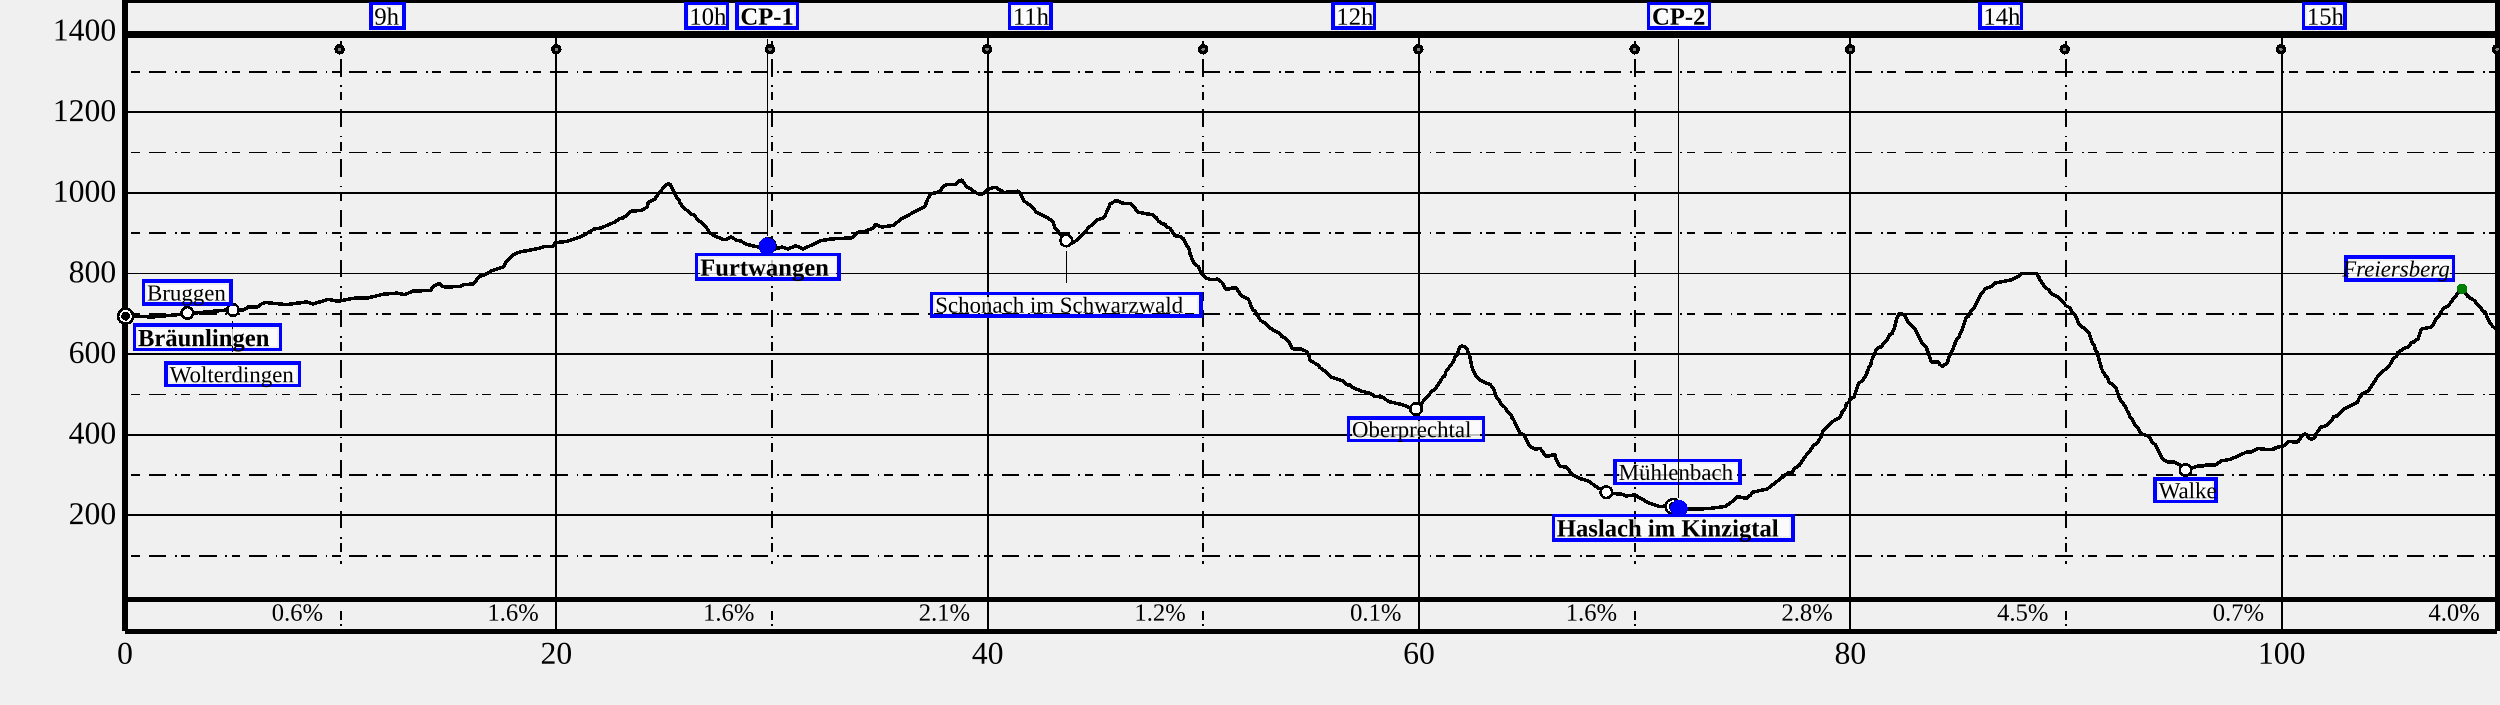
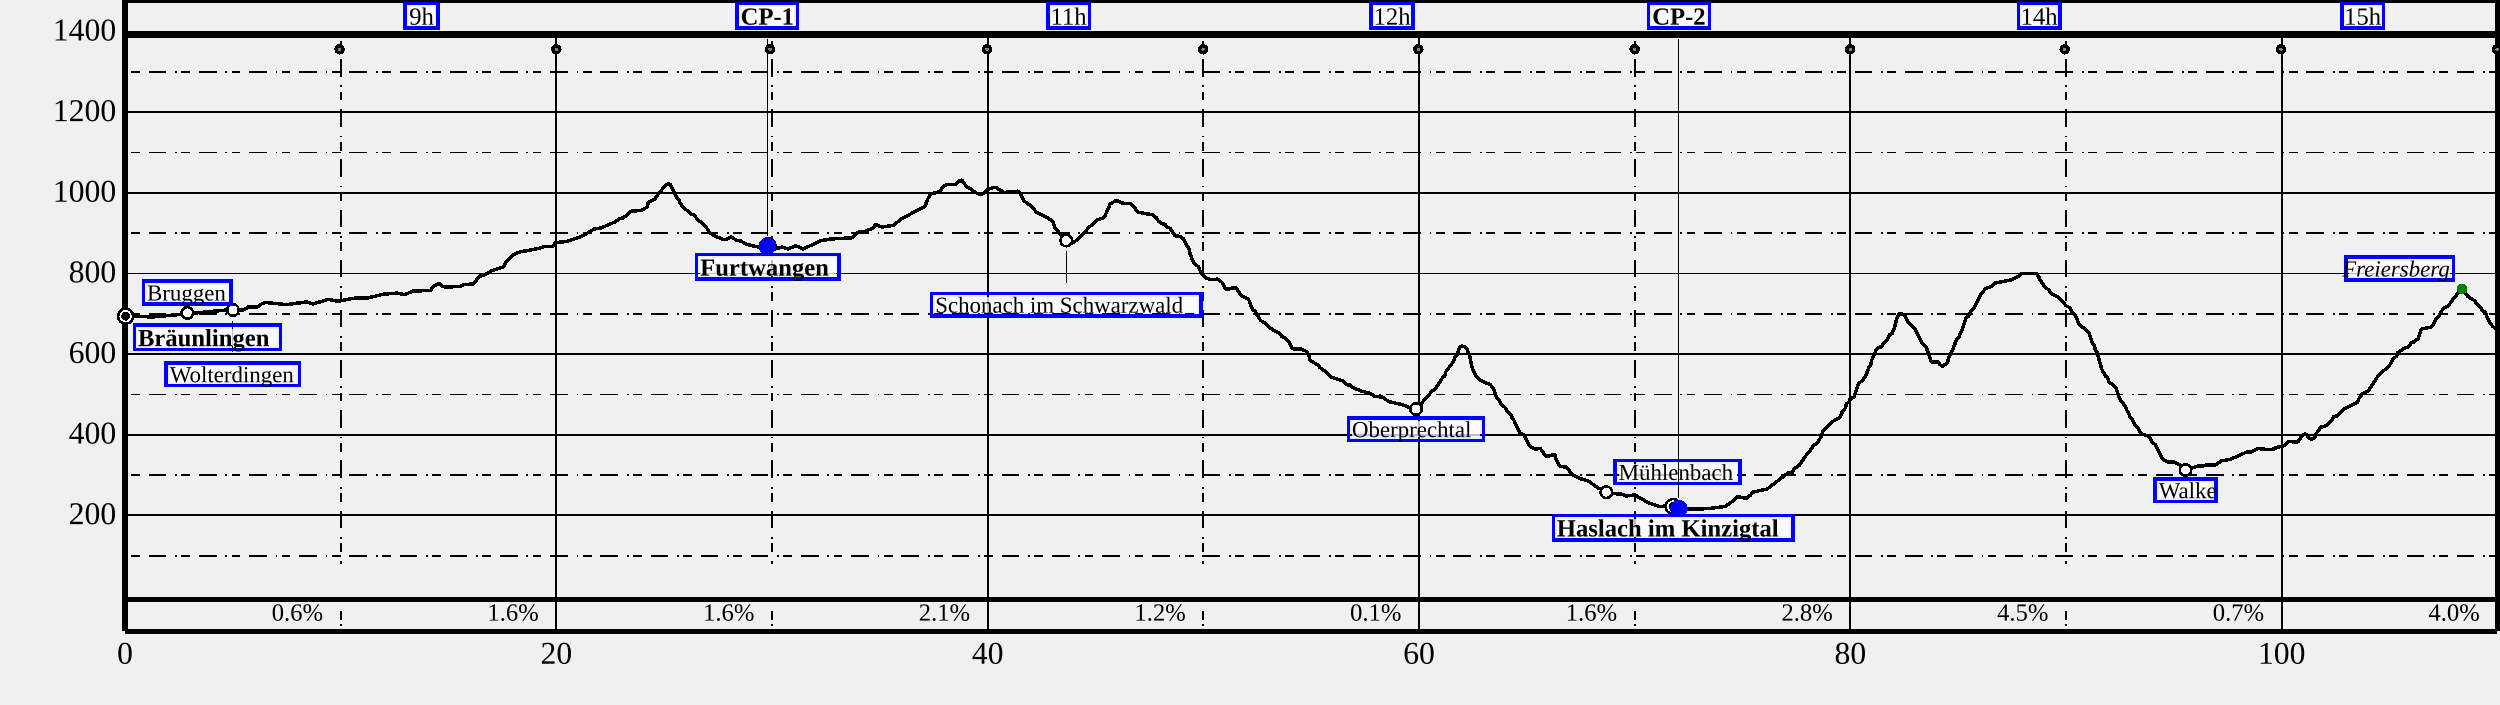
<svg xmlns="http://www.w3.org/2000/svg" height="400" width="1420">
  <g font-size="18" id="world" shape-rendering="crispEdges">
    <g id="BG" />
    <g id="SB" transform="translate(71 360)">
      <text text-anchor="middle" x="0" y="17">
0
</text>
      <text text-anchor="middle" x="245" y="17">
20
</text>
      <text text-anchor="middle" x="490" y="17">
40
</text>
      <text text-anchor="middle" x="735" y="17">
60
</text>
      <text text-anchor="middle" x="980" y="17">
80
</text>
      <text text-anchor="middle" x="1225" y="17">
100
</text>
    </g>
    <g id="SD" transform="translate(71 0)">
      <path d="M0,0 L1347.5,0" stroke="black" stroke-width="3" />
      <path d="M0,0 L0,358.5" stroke="black" stroke-width="3" />
      <path d="M0,358.5 L1347.5,358.5" stroke="black" stroke-width="3" />
      <path d="M1347.5,0 L1347.5,358.5" stroke="black" stroke-width="3" />
      <path d="M0,358.5 L1347.5,358.5" stroke="black" stroke-width="1" />
      <path d="M0,20 L0,358.5" stroke="black" stroke-width="1" />
      <path d="M245,20 L245,358.5" stroke="black" stroke-width="1" />
      <path d="M490,20 L490,358.5" stroke="black" stroke-width="1" />
      <path d="M735,20 L735,358.5" stroke="black" stroke-width="1" />
      <path d="M980,20 L980,358.5" stroke="black" stroke-width="1" />
      <path d="M1225,20 L1225,358.5" stroke="black" stroke-width="1" />
      <path d="M122.5,20 L122.5,320.5" stroke="black" stroke-dasharray="1.0,2.5,5.0,5.0,10.0,5.0" />
      <path d="M367.5,20 L367.5,320.5" stroke="black" stroke-dasharray="1.0,2.5,5.0,5.0,10.0,5.0" />
      <path d="M612.5,20 L612.5,320.5" stroke="black" stroke-dasharray="1.0,2.5,5.0,5.0,10.0,5.0" />
      <path d="M857.5,20 L857.5,320.5" stroke="black" stroke-dasharray="1.0,2.5,5.0,5.0,10.0,5.0" />
      <path d="M1102.5,20 L1102.5,320.5" stroke="black" stroke-dasharray="1.0,2.5,5.0,5.0,10.0,5.0" />
      <path d="M1347.5,20 L1347.5,320.5" stroke="black" stroke-dasharray="1.0,2.5,5.0,5.0,10.0,5.0" />
      <path d="M0,292.714 L1347.5,292.714" stroke="black" stroke-width="1" />
      <path d="M0,246.929 L1347.5,246.929" stroke="black" stroke-width="1" />
      <path d="M0,201.143 L1347.5,201.143" stroke="black" stroke-width="1" />
      <path d="M0,155.357 L1347.5,155.357" stroke="black" stroke-width="1" />
      <path d="M0,109.571 L1347.5,109.571" stroke="black" stroke-width="1" />
      <path d="M0,63.786 L1347.5,63.786" stroke="black" stroke-width="1" />
      <path d="M0,18 L1347.5,18" stroke="black" stroke-width="1" />
      <path d="M0,315.607 L1347.5,315.607" stroke="black" stroke-dasharray="1.0,2.5,5.0,5.0,10.0,5.0" />
      <path d="M0,269.821 L1347.5,269.821" stroke="black" stroke-dasharray="1.0,2.5,5.0,5.0,10.0,5.0" />
      <path d="M0,224.036 L1347.5,224.036" stroke="black" stroke-dasharray="1.0,2.5,5.0,5.0,10.0,5.0" />
      <path d="M0,178.25 L1347.5,178.25" stroke="black" stroke-dasharray="1.0,2.5,5.0,5.0,10.0,5.0" />
      <path d="M0,132.464 L1347.5,132.464" stroke="black" stroke-dasharray="1.0,2.5,5.0,5.0,10.0,5.0" />
      <path d="M0,86.679 L1347.5,86.679" stroke="black" stroke-dasharray="1.0,2.5,5.0,5.0,10.0,5.0" />
      <path d="M0,40.893 L1347.5,40.893" stroke="black" stroke-dasharray="1.0,2.5,5.0,5.0,10.0,5.0" />
      <path d="M0,20 L1347.5,20" stroke="black" stroke-width="3" />
      <text font-size="14" text-anchor="end" x="112.5" y="352.5">
0.6%
</text>
      <text font-size="14" text-anchor="end" x="235" y="352.5">
1.6%
</text>
      <text font-size="14" text-anchor="end" x="357.5" y="352.5">
1.6%
</text>
      <text font-size="14" text-anchor="end" x="480" y="352.5">
2.1%
</text>
      <text font-size="14" text-anchor="end" x="602.5" y="352.5">
1.2%
</text>
      <text font-size="14" text-anchor="end" x="725" y="352.5">
0.1%
</text>
      <text font-size="14" text-anchor="end" x="847.5" y="352.5">
1.6%
</text>
      <text font-size="14" text-anchor="end" x="970" y="352.5">
2.8%
</text>
      <text font-size="14" text-anchor="end" x="1092.5" y="352.5">
4.5%
</text>
      <text font-size="14" text-anchor="end" x="1215" y="352.5">
0.7%
</text>
      <text font-size="14" text-anchor="end" x="1337.5" y="352.5">
4.0%
</text>
      <path d="M122.5,355.5 L122.5,340.5" stroke="black" stroke-dasharray="1.0,2.5,5.0,5.0,10.0,5.0" />
      <path d="M367.5,355.5 L367.5,340.5" stroke="black" stroke-dasharray="1.0,2.5,5.0,5.0,10.0,5.0" />
      <path d="M612.5,355.5 L612.5,340.5" stroke="black" stroke-dasharray="1.0,2.5,5.0,5.0,10.0,5.0" />
      <path d="M857.5,355.5 L857.5,340.5" stroke="black" stroke-dasharray="1.0,2.5,5.0,5.0,10.0,5.0" />
      <path d="M1102.5,355.5 L1102.5,340.5" stroke="black" stroke-dasharray="1.0,2.5,5.0,5.0,10.0,5.0" />
      <path d="M1347.5,355.5 L1347.5,340.5" stroke="black" stroke-dasharray="1.0,2.5,5.0,5.0,10.0,5.0" />
      <path d="M0,340.5 L1347.5,340.5" stroke="black" stroke-width="3" />
      <path d="M0.0,179.6 L16.2,180.0 L58.5,176.0 L67.0,176.2 L70.4,174.2 L75.1,174.4 L78.1,172.3 L79.8,171.8 L91.5,173.0 L103.3,171.5 L106.9,172.6 L115.5,170.0 L120.9,171.1 L130.0,169.4 L137.9,169.2 L146.9,167.1 L154.4,166.5 L159.0,167.4 L163.4,165.3 L173.4,165.0 L175.2,162.7 L177.9,161.2 L178.9,161.3 L180.2,162.8 L183.1,163.0 L190.3,162.7 L193.1,161.5 L198.0,161.4 L201.3,156.7 L203.3,156.6 L208.7,153.6 L215.3,151.5 L216.0,149.3 L216.8,148.2 L220.9,144.5 L224.3,143.1 L235.1,141.1 L238.0,140.0 L243.0,140.0 L244.5,137.8 L251.0,137.1 L259.0,134.5 L266.5,130.1 L270.3,129.5 L278.2,126.1 L280.9,124.2 L283.2,123.7 L287.3,120.0 L293.5,119.5 L296.6,117.5 L297.2,115.1 L300.9,113.0 L303.4,109.4 L307.3,105.1 L308.4,104.6 L309.6,104.6 L313.8,112.8 L314.6,113.4 L315.3,115.4 L317.1,117.9 L320.5,120.5 L320.9,121.3 L323.3,122.2 L326.1,125.9 L326.9,125.9 L330.2,129.2 L332.2,132.5 L333.7,133.0 L334.5,133.9 L340.2,136.1 L341.5,136.1 L344.3,134.5 L347.3,136.5 L349.8,136.9 L352.6,138.6 L358.6,140.1 L362.0,140.5 L365.1,140.0 L369.2,141.4 L373.4,140.3 L376.7,141.4 L381.0,139.6 L385.3,141.4 L394.9,136.8 L401.2,135.7 L413.0,135.1 L416.5,131.9 L419.2,131.8 L425.3,129.4 L426.3,127.3 L429.8,129.0 L436.8,127.9 L440.4,124.6 L454.4,117.2 L455.7,113.5 L457.6,110.1 L462.4,109.0 L465.1,105.8 L466.6,104.8 L471.4,104.9 L473.9,102.8 L475.4,102.3 L478.1,106.2 L480.2,107.0 L482.8,109.2 L485.2,110.4 L487.7,110.0 L490.3,107.5 L493.5,106.4 L494.5,106.4 L499.4,109.3 L507.2,108.6 L508.0,109.1 L510.8,114.3 L515.1,117.2 L517.6,120.5 L523.8,123.5 L527.0,125.9 L528.3,129.8 L530.2,131.7 L530.5,132.5 L534.8,136.9 L537.4,138.2 L540.8,136.4 L547.4,129.3 L552.2,124.9 L556.1,123.6 L558.8,117.9 L559.3,115.9 L562.5,114.2 L563.5,113.9 L566.0,115.3 L571.5,115.8 L575.6,120.6 L583.8,122.0 L585.9,123.8 L586.9,125.5 L589.2,127.1 L590.7,127.4 L591.5,129.0 L593.4,129.5 L596.4,133.9 L599.5,134.3 L600.7,135.5 L601.1,135.3 L602.8,139.1 L604.4,141.4 L604.9,144.1 L607.2,149.6 L609.6,151.4 L611.0,154.5 L612.4,156.4 L614.1,158.0 L616.7,158.7 L620.6,158.6 L623.1,160.4 L625.0,164.0 L625.7,164.5 L630.7,163.1 L634.2,168.0 L637.6,169.6 L638.5,170.8 L640.3,175.5 L641.8,176.8 L645.0,182.0 L647.7,183.6 L651.7,187.3 L655.6,189.3 L657.0,191.0 L659.4,192.3 L660.8,193.7 L662.6,197.2 L663.5,198.1 L667.8,198.1 L671.0,199.6 L672.3,201.5 L673.1,204.4 L673.5,204.9 L678.0,207.6 L678.4,208.6 L682.2,211.2 L684.9,214.2 L691.7,216.3 L694.1,218.5 L696.0,218.8 L697.2,220.1 L702.6,222.3 L706.5,223.1 L709.9,225.1 L714.5,225.6 L717.7,228.1 L725.4,229.8 L730.5,231.9 L734.6,231.4 L735.7,230.6 L737.5,227.7 L740.1,224.7 L742.7,222.0 L744.0,221.3 L748.3,214.6 L749.7,213.4 L750.2,211.2 L754.5,205.4 L755.8,202.1 L756.3,202.1 L758.0,197.5 L759.3,196.5 L761.4,197.3 L762.4,198.5 L763.9,202.7 L765.2,209.0 L767.1,213.2 L769.9,216.0 L775.6,218.6 L777.2,220.5 L778.7,225.1 L779.5,226.4 L780.7,227.3 L781.5,229.3 L783.9,231.5 L785.3,234.0 L787.5,236.2 L787.9,237.4 L788.5,237.9 L792.3,245.8 L794.7,247.1 L797.5,252.7 L798.2,253.2 L798.4,254.0 L801.3,255.1 L803.9,254.7 L806.4,258.4 L807.8,259.3 L812.1,257.9 L813.0,261.3 L814.9,264.8 L818.8,265.4 L822.3,269.8 L826.3,271.8 L831.0,273.1 L836.5,277.0 L844.3,280.3 L849.6,280.6 L852.8,281.7 L857.5,281.1 L865.7,285.8 L871.9,287.7 L875.9,287.3 L885.4,289.2 L899.5,288.9 L909.0,287.6 L912.8,284.9 L915.7,282.0 L920.8,283.1 L923.4,281.2 L924.1,279.8 L924.7,279.5 L932.7,277.8 L944.6,268.6 L946.9,268.5 L948.3,266.1 L951.0,264.3 L954.6,259.0 L958.2,254.6 L958.6,253.4 L961.4,251.4 L963.2,248.3 L964.5,244.6 L971.1,238.5 L973.9,237.4 L975.1,235.1 L975.3,234.1 L977.2,231.7 L977.8,229.2 L979.1,228.5 L979.7,226.9 L982.1,225.4 L984.8,217.5 L987.0,216.3 L989.2,212.3 L990.5,208.6 L991.5,207.4 L992.2,204.4 L994.1,200.4 L994.8,198.3 L996.5,197.1 L997.1,197.3 L998.3,196.1 L998.6,195.1 L1000.8,193.4 L1002.6,189.8 L1003.8,189.5 L1004.3,187.6 L1004.9,186.6 L1006.6,180.2 L1007.8,178.2 L1009.3,178.2 L1011.0,179.4 L1012.8,183.0 L1016.6,186.8 L1020.4,194.4 L1023.1,197.2 L1025.7,204.9 L1026.0,205.5 L1030.1,205.5 L1030.9,207.1 L1032.5,208.2 L1035.2,205.7 L1035.8,203.4 L1037.3,200.4 L1039.4,195.5 L1039.6,194.5 L1041.0,191.9 L1042.0,191.5 L1042.2,189.9 L1043.2,188.0 L1045.8,180.4 L1046.9,179.8 L1048.7,176.3 L1050.0,175.3 L1054.1,167.0 L1055.4,165.6 L1057.0,163.8 L1060.5,162.6 L1061.9,160.9 L1071.5,158.9 L1075.9,156.7 L1077.3,155.3 L1085.8,155.3 L1087.0,157.2 L1087.6,158.8 L1090.5,163.1 L1092.5,164.5 L1094.7,167.2 L1098.1,168.7 L1102.6,173.7 L1104.9,174.9 L1106.1,177.8 L1106.9,177.9 L1108.4,180.3 L1109.9,184.3 L1111.5,185.8 L1112.7,186.0 L1115.5,189.1 L1116.6,192.5 L1118.0,195.8 L1118.4,195.8 L1119.4,199.6 L1119.9,199.6 L1122.7,209.3 L1123.6,211.5 L1123.9,211.5 L1125.3,214.1 L1125.8,214.1 L1126.9,216.8 L1130.8,220.3 L1131.3,221.3 L1131.7,223.2 L1133.8,228.2 L1135.2,229.2 L1135.4,230.2 L1136.2,230.6 L1137.0,233.0 L1137.8,234.0 L1138.9,236.8 L1140.0,237.8 L1140.9,239.9 L1142.6,242.7 L1143.1,242.7 L1143.8,244.3 L1145.6,246.4 L1149.8,247.9 L1151.4,251.3 L1153.2,252.5 L1157.3,260.6 L1160.1,262.4 L1164.1,262.4 L1167.0,264.0 L1168.3,265.8 L1171.1,266.7 L1178.4,264.4 L1179.8,264.8 L1182.0,264.1 L1187.5,264.0 L1190.9,261.7 L1195.9,260.9 L1205.2,256.7 L1207.6,256.9 L1211.5,254.7 L1217.3,255.4 L1221.1,255.0 L1221.6,254.2 L1226.6,253.1 L1229.1,250.8 L1233.7,251.1 L1234.4,250.7 L1236.3,247.7 L1238.1,246.6 L1238.6,246.5 L1241.2,249.4 L1243.0,249.2 L1244.0,248.4 L1244.3,246.7 L1247.3,242.6 L1250.4,241.8 L1253.7,238.5 L1254.3,236.8 L1256.7,236.1 L1260.2,232.4 L1268.2,228.3 L1268.8,226.5 L1270.8,223.7 L1274.4,221.8 L1279.6,213.7 L1282.2,210.9 L1285.0,209.1 L1287.0,206.4 L1288.0,204.2 L1290.2,202.3 L1290.9,200.2 L1295.2,197.5 L1296.5,197.4 L1299.0,194.4 L1300.0,194.4 L1302.6,192.2 L1303.9,187.9 L1305.1,186.7 L1309.4,185.9 L1310.9,184.6 L1312.4,181.6 L1314.1,179.9 L1316.7,175.2 L1319.6,173.8 L1323.1,168.8 L1323.6,168.8 L1324.6,167.1 L1326.8,165.0 L1327.8,165.1 L1330.7,168.3 L1334.6,170.8 L1335.4,172.4 L1337.8,174.5 L1339.3,176.7 L1340.4,177.1 L1343.2,183.3 L1343.6,183.3 L1344.7,185.3 L1347.4,187.1" fill="transparent" id="track" stroke="black" stroke-linejoin="miter" stroke-miterlimit="1" stroke-width="2" />
      <g>
        <g>
          <circle cx="1347.356" cy="28" fill="Gray" id="user-step" r="2" stroke="black" stroke-width="2" />
        </g>
        <g>
          <circle cx="1224.571" cy="28" fill="Gray" id="user-step" r="2" stroke="black" stroke-width="2" />
        </g>
        <g>
          <circle cx="1101.756" cy="28" fill="Gray" id="user-step" r="2" stroke="black" stroke-width="2" />
        </g>
        <g>
          <circle cx="979.934" cy="28" fill="Gray" id="user-step" r="2" stroke="black" stroke-width="2" />
        </g>
        <g>
          <circle cx="857.456" cy="28" fill="Gray" id="user-step" r="2" stroke="black" stroke-width="2" />
        </g>
        <g>
          <circle cx="734.584" cy="28" fill="Gray" id="user-step" r="2" stroke="black" stroke-width="2" />
        </g>
        <g>
          <circle cx="612.387" cy="28" fill="Gray" id="user-step" r="2" stroke="black" stroke-width="2" />
        </g>
        <g>
          <circle cx="489.608" cy="28" fill="Gray" id="user-step" r="2" stroke="black" stroke-width="2" />
        </g>
        <g>
          <circle cx="366.347" cy="28" fill="Gray" id="user-step" r="2" stroke="black" stroke-width="2" />
        </g>
        <g>
          <circle cx="244.99" cy="28" fill="Gray" id="user-step" r="2" stroke="black" stroke-width="2" />
        </g>
        <g>
          <circle cx="121.867" cy="28" fill="Gray" id="user-step" r="2" stroke="black" stroke-width="2" />
        </g>
        <g />
-         <g transform="translate(1260.938 17)">
-           <rect fill="white" fill-opacity="0.75" height="10" id="label-bg" width="19.625" x="-21.625" y="-13" />
-           <rect fill="none" height="14" id="label-dbg" stroke="blue" stroke-width="2" width="23.625" x="-23.625" y="-15" />
-           <text font-size="14.0" font-style="normal" font-weight="normal" id="" text-anchor="start" x="-21.625" y="-3.000">
+         <g transform="translate(1270.938 17)">
+           <rect fill="white" fill-opacity="0.75" height="10" id="label-bg" width="19.625" x="-9.812" y="-13" />
+           <rect fill="none" height="14" id="label-dbg" stroke="blue" stroke-width="2" width="23.625" x="-11.812" y="-15" />
+           <text font-size="14.0" font-style="normal" font-weight="normal" id="" text-anchor="middle" x="0.000" y="-3.000">
15h
</text>
        </g>
        <g />
-         <g transform="translate(1077.188 17)">
-           <rect fill="white" fill-opacity="0.75" height="10" id="label-bg" width="19.625" x="-21.625" y="-13" />
-           <rect fill="none" height="14" id="label-dbg" stroke="blue" stroke-width="2" width="23.625" x="-23.625" y="-15" />
-           <text font-size="14.0" font-style="normal" font-weight="normal" id="" text-anchor="start" x="-21.625" y="-3.000">
+         <g transform="translate(1087.188 17)">
+           <rect fill="white" fill-opacity="0.75" height="10" id="label-bg" width="19.625" x="-9.812" y="-13" />
+           <rect fill="none" height="14" id="label-dbg" stroke="blue" stroke-width="2" width="23.625" x="-11.812" y="-15" />
+           <text font-size="14.0" font-style="normal" font-weight="normal" id="" text-anchor="middle" x="0.000" y="-3.000">
14h
</text>
        </g>
        <g />
-         <g transform="translate(709.6875 17)">
-           <rect fill="white" fill-opacity="0.75" height="10" id="label-bg" width="19.625" x="-21.625" y="-13" />
-           <rect fill="none" height="14" id="label-dbg" stroke="blue" stroke-width="2" width="23.625" x="-23.625" y="-15" />
-           <text font-size="14.0" font-style="normal" font-weight="normal" id="" text-anchor="start" x="-21.625" y="-3.000">
+         <g transform="translate(719.6875 17)">
+           <rect fill="white" fill-opacity="0.75" height="10" id="label-bg" width="19.625" x="-9.812" y="-13" />
+           <rect fill="none" height="14" id="label-dbg" stroke="blue" stroke-width="2" width="23.625" x="-11.812" y="-15" />
+           <text font-size="14.0" font-style="normal" font-weight="normal" id="" text-anchor="middle" x="0.000" y="-3.000">
12h
</text>
        </g>
        <g />
-         <g transform="translate(525.9375 17)">
-           <rect fill="white" fill-opacity="0.75" height="10" id="label-bg" width="19.625" x="-21.625" y="-13" />
-           <rect fill="none" height="14" id="label-dbg" stroke="blue" stroke-width="2" width="23.625" x="-23.625" y="-15" />
-           <text font-size="14.0" font-style="normal" font-weight="normal" id="" text-anchor="start" x="-21.625" y="-3.000">
+         <g transform="translate(535.9375 17)">
+           <rect fill="white" fill-opacity="0.75" height="10" id="label-bg" width="19.625" x="-9.812" y="-13" />
+           <rect fill="none" height="14" id="label-dbg" stroke="blue" stroke-width="2" width="23.625" x="-11.812" y="-15" />
+           <text font-size="14.0" font-style="normal" font-weight="normal" id="" text-anchor="middle" x="0.000" y="-3.000">
11h
</text>
        </g>
        <g />
-         <g transform="translate(342.1875 17)">
-           <rect fill="white" fill-opacity="0.75" height="10" id="label-bg" width="19.625" x="-21.625" y="-13" />
-           <rect fill="none" height="14" id="label-dbg" stroke="blue" stroke-width="2" width="23.625" x="-23.625" y="-15" />
-           <text font-size="14.0" font-style="normal" font-weight="normal" id="" text-anchor="start" x="-21.625" y="-3.000">
- 10h
- </text>
-         </g>
-         <g />
-         <g transform="translate(158.4375 17)">
-           <rect fill="white" fill-opacity="0.75" height="10" id="label-bg" width="14.817" x="-16.817" y="-13" />
-           <rect fill="none" height="14" id="label-dbg" stroke="blue" stroke-width="2" width="18.817" x="-18.817" y="-15" />
-           <text font-size="14.0" font-style="normal" font-weight="normal" id="" text-anchor="start" x="-16.817" y="-3.000">
+         <g transform="translate(168.4375 17)">
+           <rect fill="white" fill-opacity="0.75" height="10" id="label-bg" width="14.817" x="-7.409" y="-13" />
+           <rect fill="none" height="14" id="label-dbg" stroke="blue" stroke-width="2" width="18.817" x="-9.409" y="-15" />
+           <text font-size="14.0" font-style="normal" font-weight="normal" id="" text-anchor="middle" x="0.000" y="-3.000">
 9h
</text>
        </g>
        <g>
          <circle cx="1327.479" cy="164.034" fill="Green" id="12/wp" r="3" />
        </g>
        <g transform="translate(1327.479 164.0335)">
          <rect fill="white" fill-opacity="0.75" height="9" id="label-bg" width="57.019" x="-64.019" y="-16" />
          <rect fill="none" height="13" id="label-dbg" stroke="blue" stroke-width="2" width="61.019" x="-66.019" y="-18" />
          <text font-size="13.0" font-style="italic" font-weight="normal" id="12/wp/text" text-anchor="end" x="-7.000" y="-7.000">
Freiersberg
</text>
        </g>
        <g>
          <circle cx="61.305" cy="176.098" fill="Black" id="11/wp" r="4" />
          <circle cx="61.305" cy="176.098" fill="white" id="11/wp-little-white" r="2.5" />
        </g>
        <g transform="translate(61.30526 176.0981)">
          <rect fill="white" fill-opacity="0.75" height="9" id="label-bg" width="71.742" x="-35.871" y="32" />
          <rect fill="none" height="13" id="label-dbg" stroke="blue" stroke-width="2" width="75.742" x="-37.871" y="30" />
          <text font-size="13.0" font-style="normal" font-weight="normal" id="11/wp/text" text-anchor="start" x="-35.871" y="41.000">
Wolterdingen
</text>
        </g>
        <path d="M61.31,200.10 L61.31,182.10" id="link" stroke="black" stroke-linejoin="miter" stroke-miterlimit="1" stroke-width="0.5" />
        <g>
          <circle cx="35.414" cy="177.701" fill="Black" id="10/wp" r="4" />
          <circle cx="35.414" cy="177.701" fill="white" id="10/wp-little-white" r="2.5" />
        </g>
        <g transform="translate(35.41362 177.7006)">
          <rect fill="white" fill-opacity="0.75" height="9" id="label-bg" width="45.802" x="-22.901" y="-16" />
          <rect fill="none" height="13" id="label-dbg" stroke="blue" stroke-width="2" width="49.802" x="-24.901" y="-18" />
          <text font-size="13.0" font-style="normal" font-weight="normal" id="10/wp/text" text-anchor="start" x="-22.901" y="-7.000">
Bruggen
</text>
        </g>
        <g>
          <circle cx="1170.372" cy="266.96" fill="Black" id="9/wp" r="4" />
          <circle cx="1170.372" cy="266.96" fill="white" id="9/wp-little-white" r="2.5" />
        </g>
        <g transform="translate(1170.372 266.9598)">
          <rect fill="white" fill-opacity="0.75" height="9" id="label-bg" width="30.407" x="-15.204" y="7" />
          <rect fill="none" height="13" id="label-dbg" stroke="blue" stroke-width="2" width="34.407" x="-17.204" y="5" />
          <text font-size="13.0" font-style="normal" font-weight="normal" id="9/wp/text" text-anchor="start" x="-15.204" y="16.000">
Walke
</text>
        </g>
        <g>
          <circle cx="733.27" cy="232.277" fill="Black" id="8/wp" r="4" />
          <circle cx="733.27" cy="232.277" fill="white" id="8/wp-little-white" r="2.5" />
        </g>
        <g transform="translate(733.2697 232.2771)">
          <rect fill="white" fill-opacity="0.75" height="9" id="label-bg" width="72.743" x="-36.371" y="7" />
          <rect fill="none" height="13" id="label-dbg" stroke="blue" stroke-width="2" width="76.743" x="-38.371" y="5" />
          <text font-size="13.0" font-style="normal" font-weight="normal" id="8/wp/text" text-anchor="start" x="-36.371" y="16.000">
Oberprechtal
</text>
        </g>
        <g>
          <circle cx="841.407" cy="279.597" fill="Black" id="6/wp" r="4" />
          <circle cx="841.407" cy="279.597" fill="white" id="6/wp-little-white" r="2.5" />
        </g>
        <g transform="translate(841.4073 279.5967)">
          <rect fill="white" fill-opacity="0.75" height="9" id="label-bg" width="66.97" x="7" y="-16" />
          <rect fill="none" height="13" id="label-dbg" stroke="blue" stroke-width="2" width="70.97" x="5" y="-18" />
          <text font-size="13.0" font-style="normal" font-weight="normal" id="6/wp/text" text-anchor="start" x="7.000" y="-7.000">
Mühlenbach
</text>
        </g>
        <g>
          <circle cx="534.638" cy="136.608" fill="Black" id="5/wp" r="4" />
          <circle cx="534.638" cy="136.608" fill="white" id="5/wp-little-white" r="2.5" />
        </g>
        <g transform="translate(534.6379 136.6079)">
          <rect fill="white" fill-opacity="0.75" height="9" id="label-bg" width="148.87" x="-74.435" y="32" />
          <rect fill="none" height="13" id="label-dbg" stroke="blue" stroke-width="2" width="152.87" x="-76.435" y="30" />
          <text font-size="13.0" font-style="normal" font-weight="normal" id="5/wp/text" text-anchor="start" x="-74.435" y="41.000">
Schonach im Schwarzwald
</text>
        </g>
        <path d="M534.64,160.61 L534.64,142.61" id="link" stroke="black" stroke-linejoin="miter" stroke-miterlimit="1" stroke-width="0.5" />
        <g>
          <circle cx="0.343" cy="179.601" fill="Black" id="4/wp" r="5" />
          <circle cx="0.343" cy="179.601" fill="white" id="4/wp-little-white" r="3.5" />
          <circle cx="0.343" cy="179.601" fill="black" id="4/wp-little-white" r="2.5" />
        </g>
        <g transform="translate(0.3425899 179.6007)">
          <rect fill="white" fill-opacity="0.75" height="10" id="label-bg" width="79.069" x="7" y="7" />
          <rect fill="none" height="14" id="label-dbg" stroke="blue" stroke-width="2" width="83.069" x="5" y="5" />
          <text font-size="14.0" font-style="normal" font-weight="bold" id="4/wp/text" text-anchor="start" x="7.000" y="17.000">
Bräunlingen
</text>
        </g>
        <g>
          <circle cx="879.335" cy="287.701" fill="Black" id="3/wp" r="5" />
          <circle cx="879.335" cy="287.701" fill="white" id="3/wp-little-white" r="3.5" />
          <circle cx="879.335" cy="287.701" fill="black" id="3/wp-little-white" r="2.5" />
        </g>
        <g transform="translate(879.3353 287.7007)">
          <rect fill="white" fill-opacity="0.75" height="10" id="label-bg" width="132.138" x="-66.069" y="7" />
          <rect fill="none" height="14" id="label-dbg" stroke="blue" stroke-width="2" width="136.138" x="-68.069" y="5" />
          <text font-size="14.0" font-style="normal" font-weight="bold" id="3/wp/text" text-anchor="start" x="-66.069" y="17.000">
Haslach im Kinzigtal
</text>
        </g>
        <g>
          <circle cx="365.137" cy="139.584" fill="Black" id="2/wp" r="5" />
          <circle cx="365.137" cy="139.584" fill="white" id="2/wp-little-white" r="3.5" />
          <circle cx="365.137" cy="139.584" fill="black" id="2/wp-little-white" r="2.5" />
        </g>
        <g transform="translate(365.1373 139.584)">
          <rect fill="white" fill-opacity="0.75" height="10" id="label-bg" width="76.88" x="-38.44" y="7" />
          <rect fill="none" height="14" id="label-dbg" stroke="blue" stroke-width="2" width="80.88" x="-40.44" y="5" />
          <text font-size="14.0" font-style="normal" font-weight="bold" id="2/wp/text" text-anchor="start" x="-38.440" y="17.000">
Furtwangen
</text>
        </g>
        <g>
          <circle cx="882.614" cy="288.891" fill="Blue" id="1/wp" r="5" />
        </g>
        <g transform="translate(882.614 288.8912)">
          <rect fill="white" fill-opacity="0.75" height="10" id="label-bg" width="30.559" x="-15.279" y="-284.891" />
          <rect fill="none" height="14" id="label-dbg" stroke="blue" stroke-width="2" width="34.559" x="-17.279" y="-286.891" />
-           <text font-size="14.0" font-style="normal" font-weight="bold" id="1/wp/text" text-anchor="start" x="-15.279" y="-274.891">
+           <text font-size="14.0" font-style="normal" font-weight="bold" id="1/wp/text" text-anchor="middle" x="-0.000" y="-274.891">
CP-2
</text>
        </g>
        <path d="M882.61,22.00 L882.61,282.89" id="link" stroke="black" stroke-linejoin="miter" stroke-miterlimit="1" stroke-width="0.5" />
        <g>
          <circle cx="364.819" cy="139.836" fill="Blue" id="0/wp" r="5" />
        </g>
        <g transform="translate(364.8191 139.8358)">
          <rect fill="white" fill-opacity="0.75" height="10" id="label-bg" width="30.559" x="-15.279" y="-135.836" />
          <rect fill="none" height="14" id="label-dbg" stroke="blue" stroke-width="2" width="34.559" x="-17.279" y="-137.836" />
-           <text font-size="14.0" font-style="normal" font-weight="bold" id="0/wp/text" text-anchor="start" x="-15.279" y="-125.836">
+           <text font-size="14.0" font-style="normal" font-weight="bold" id="0/wp/text" text-anchor="middle" x="0.000" y="-125.836">
CP-1
</text>
        </g>
        <path d="M364.82,22.00 L364.82,133.84" id="link" stroke="black" stroke-linejoin="miter" stroke-miterlimit="1" stroke-width="0.5" />
      </g>
    </g>
    <g id="SL" transform="translate(0 0)">
      <text text-anchor="end" x="66" y="297.714">
200
</text>
      <text text-anchor="end" x="66" y="251.929">
400
</text>
      <text text-anchor="end" x="66" y="206.143">
600
</text>
      <text text-anchor="end" x="66" y="160.357">
800
</text>
      <text text-anchor="end" x="66" y="114.571">
1000
</text>
      <text text-anchor="end" x="66" y="68.786">
1200
</text>
      <text text-anchor="end" x="66" y="23">
1400
</text>
    </g>
  </g>
</svg>
